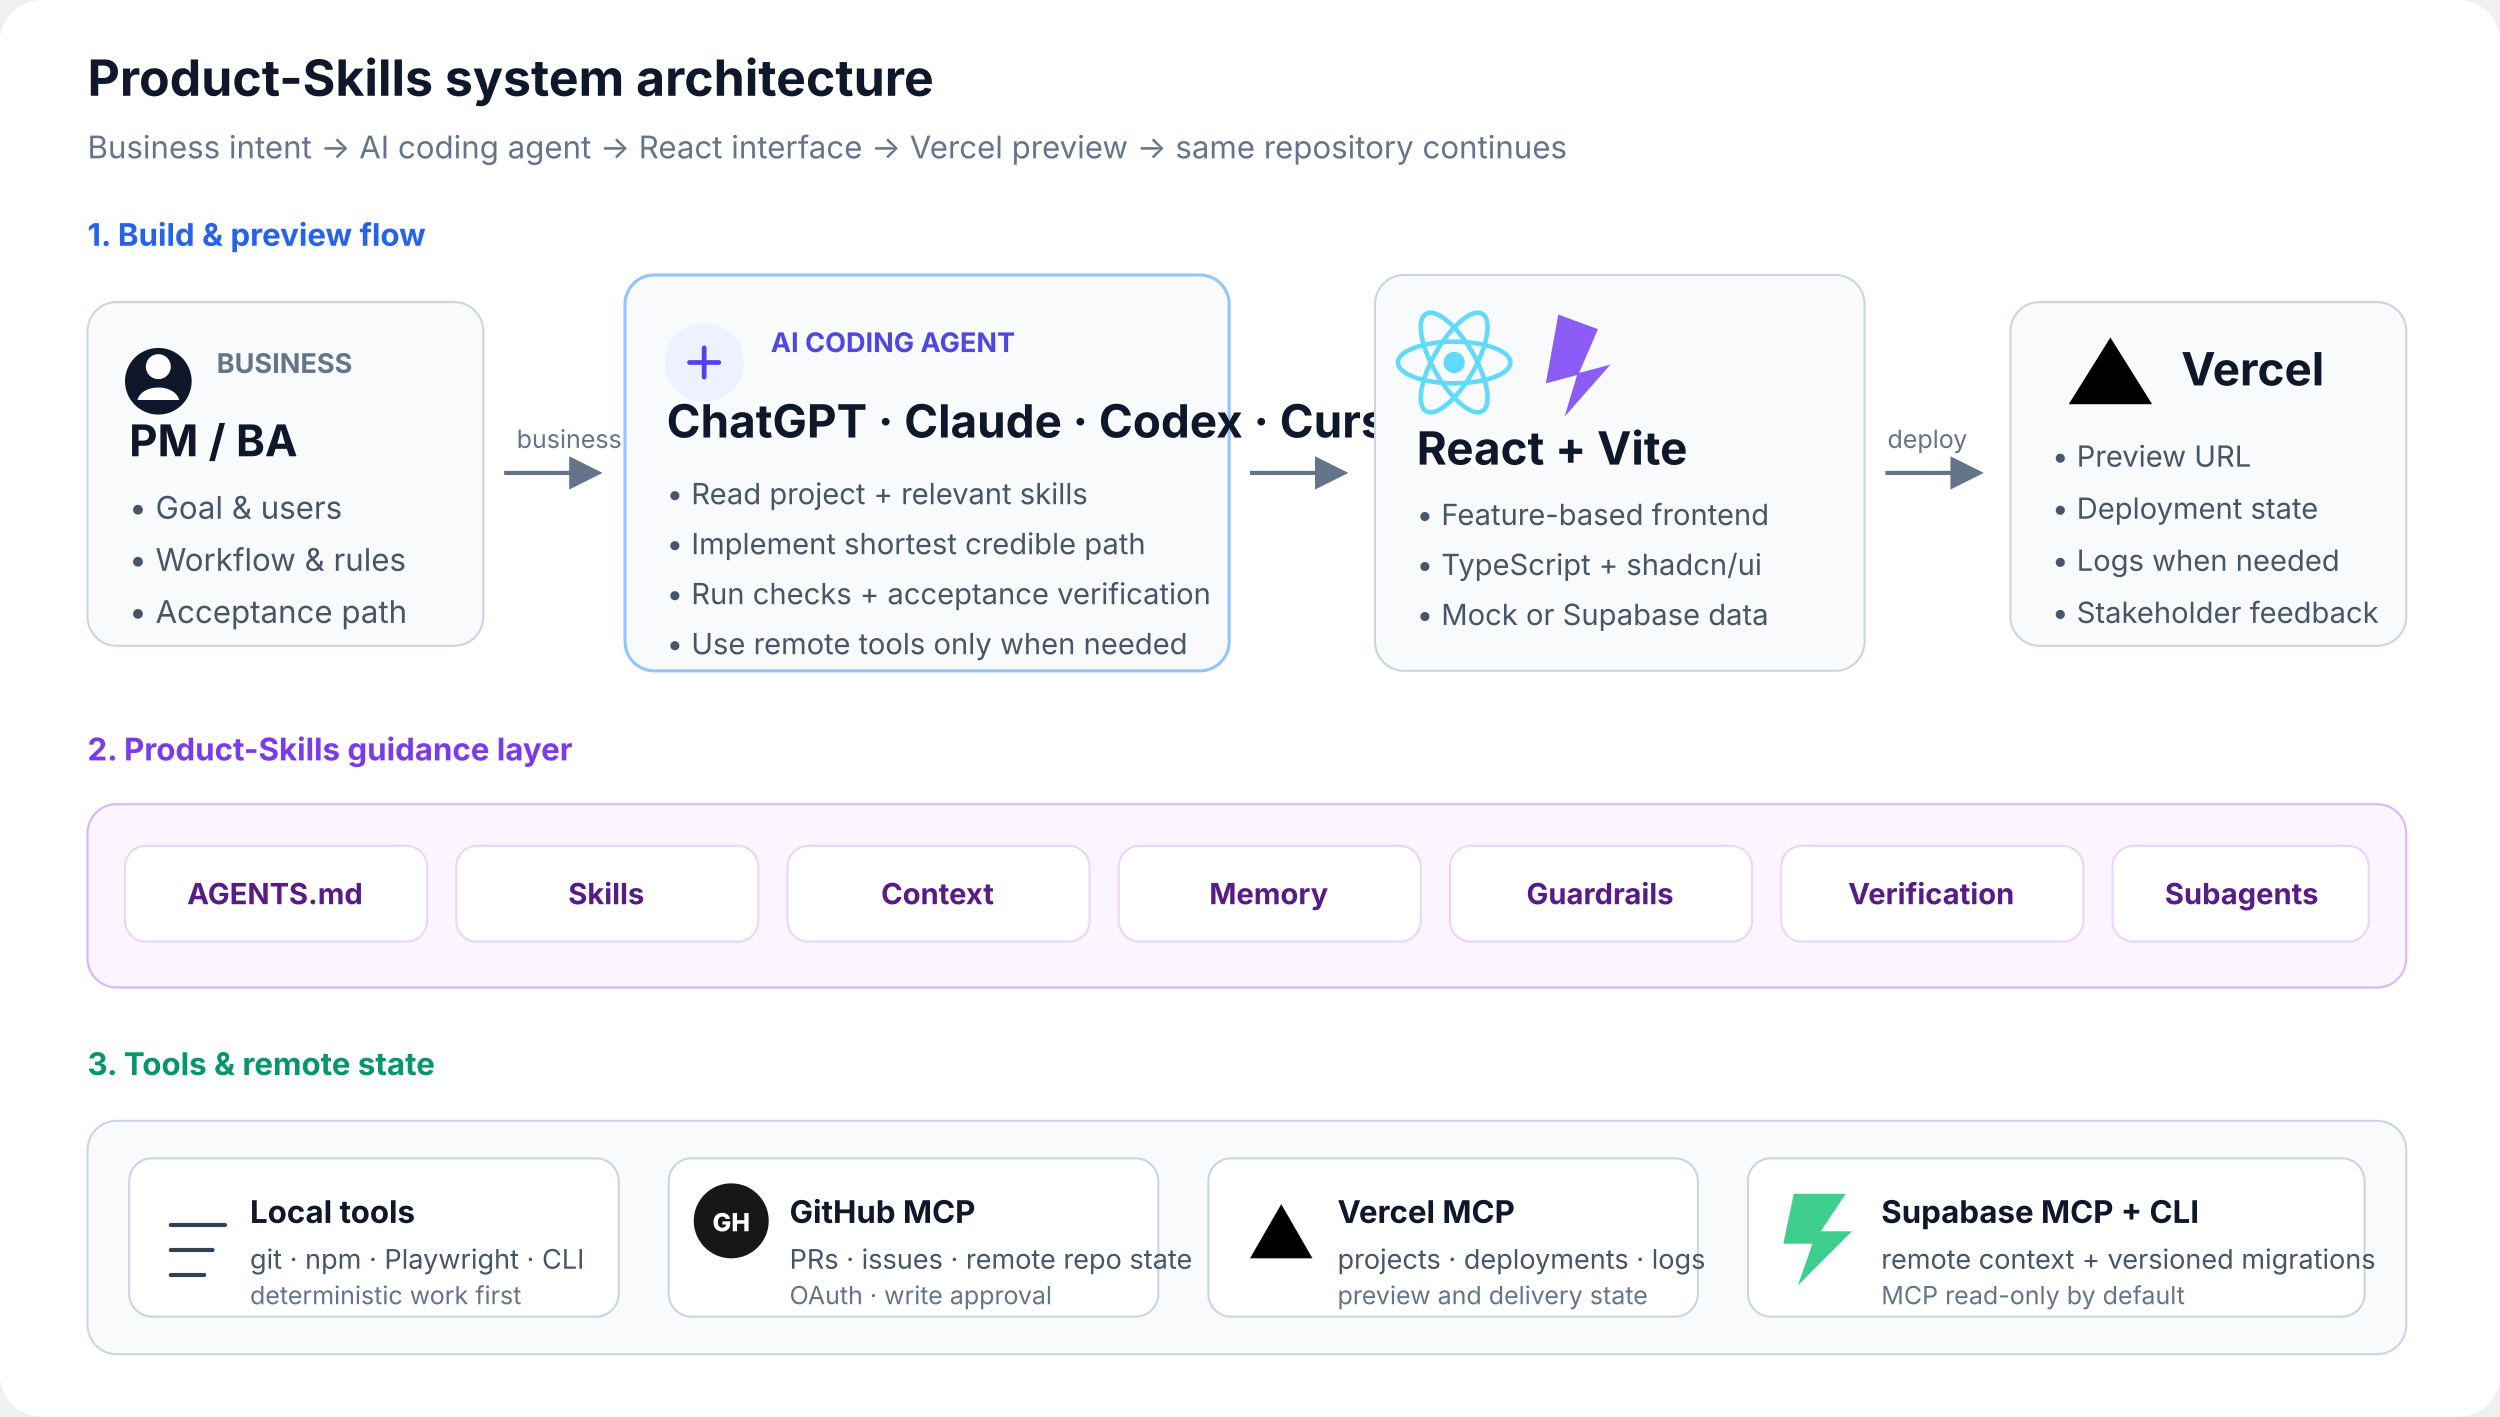
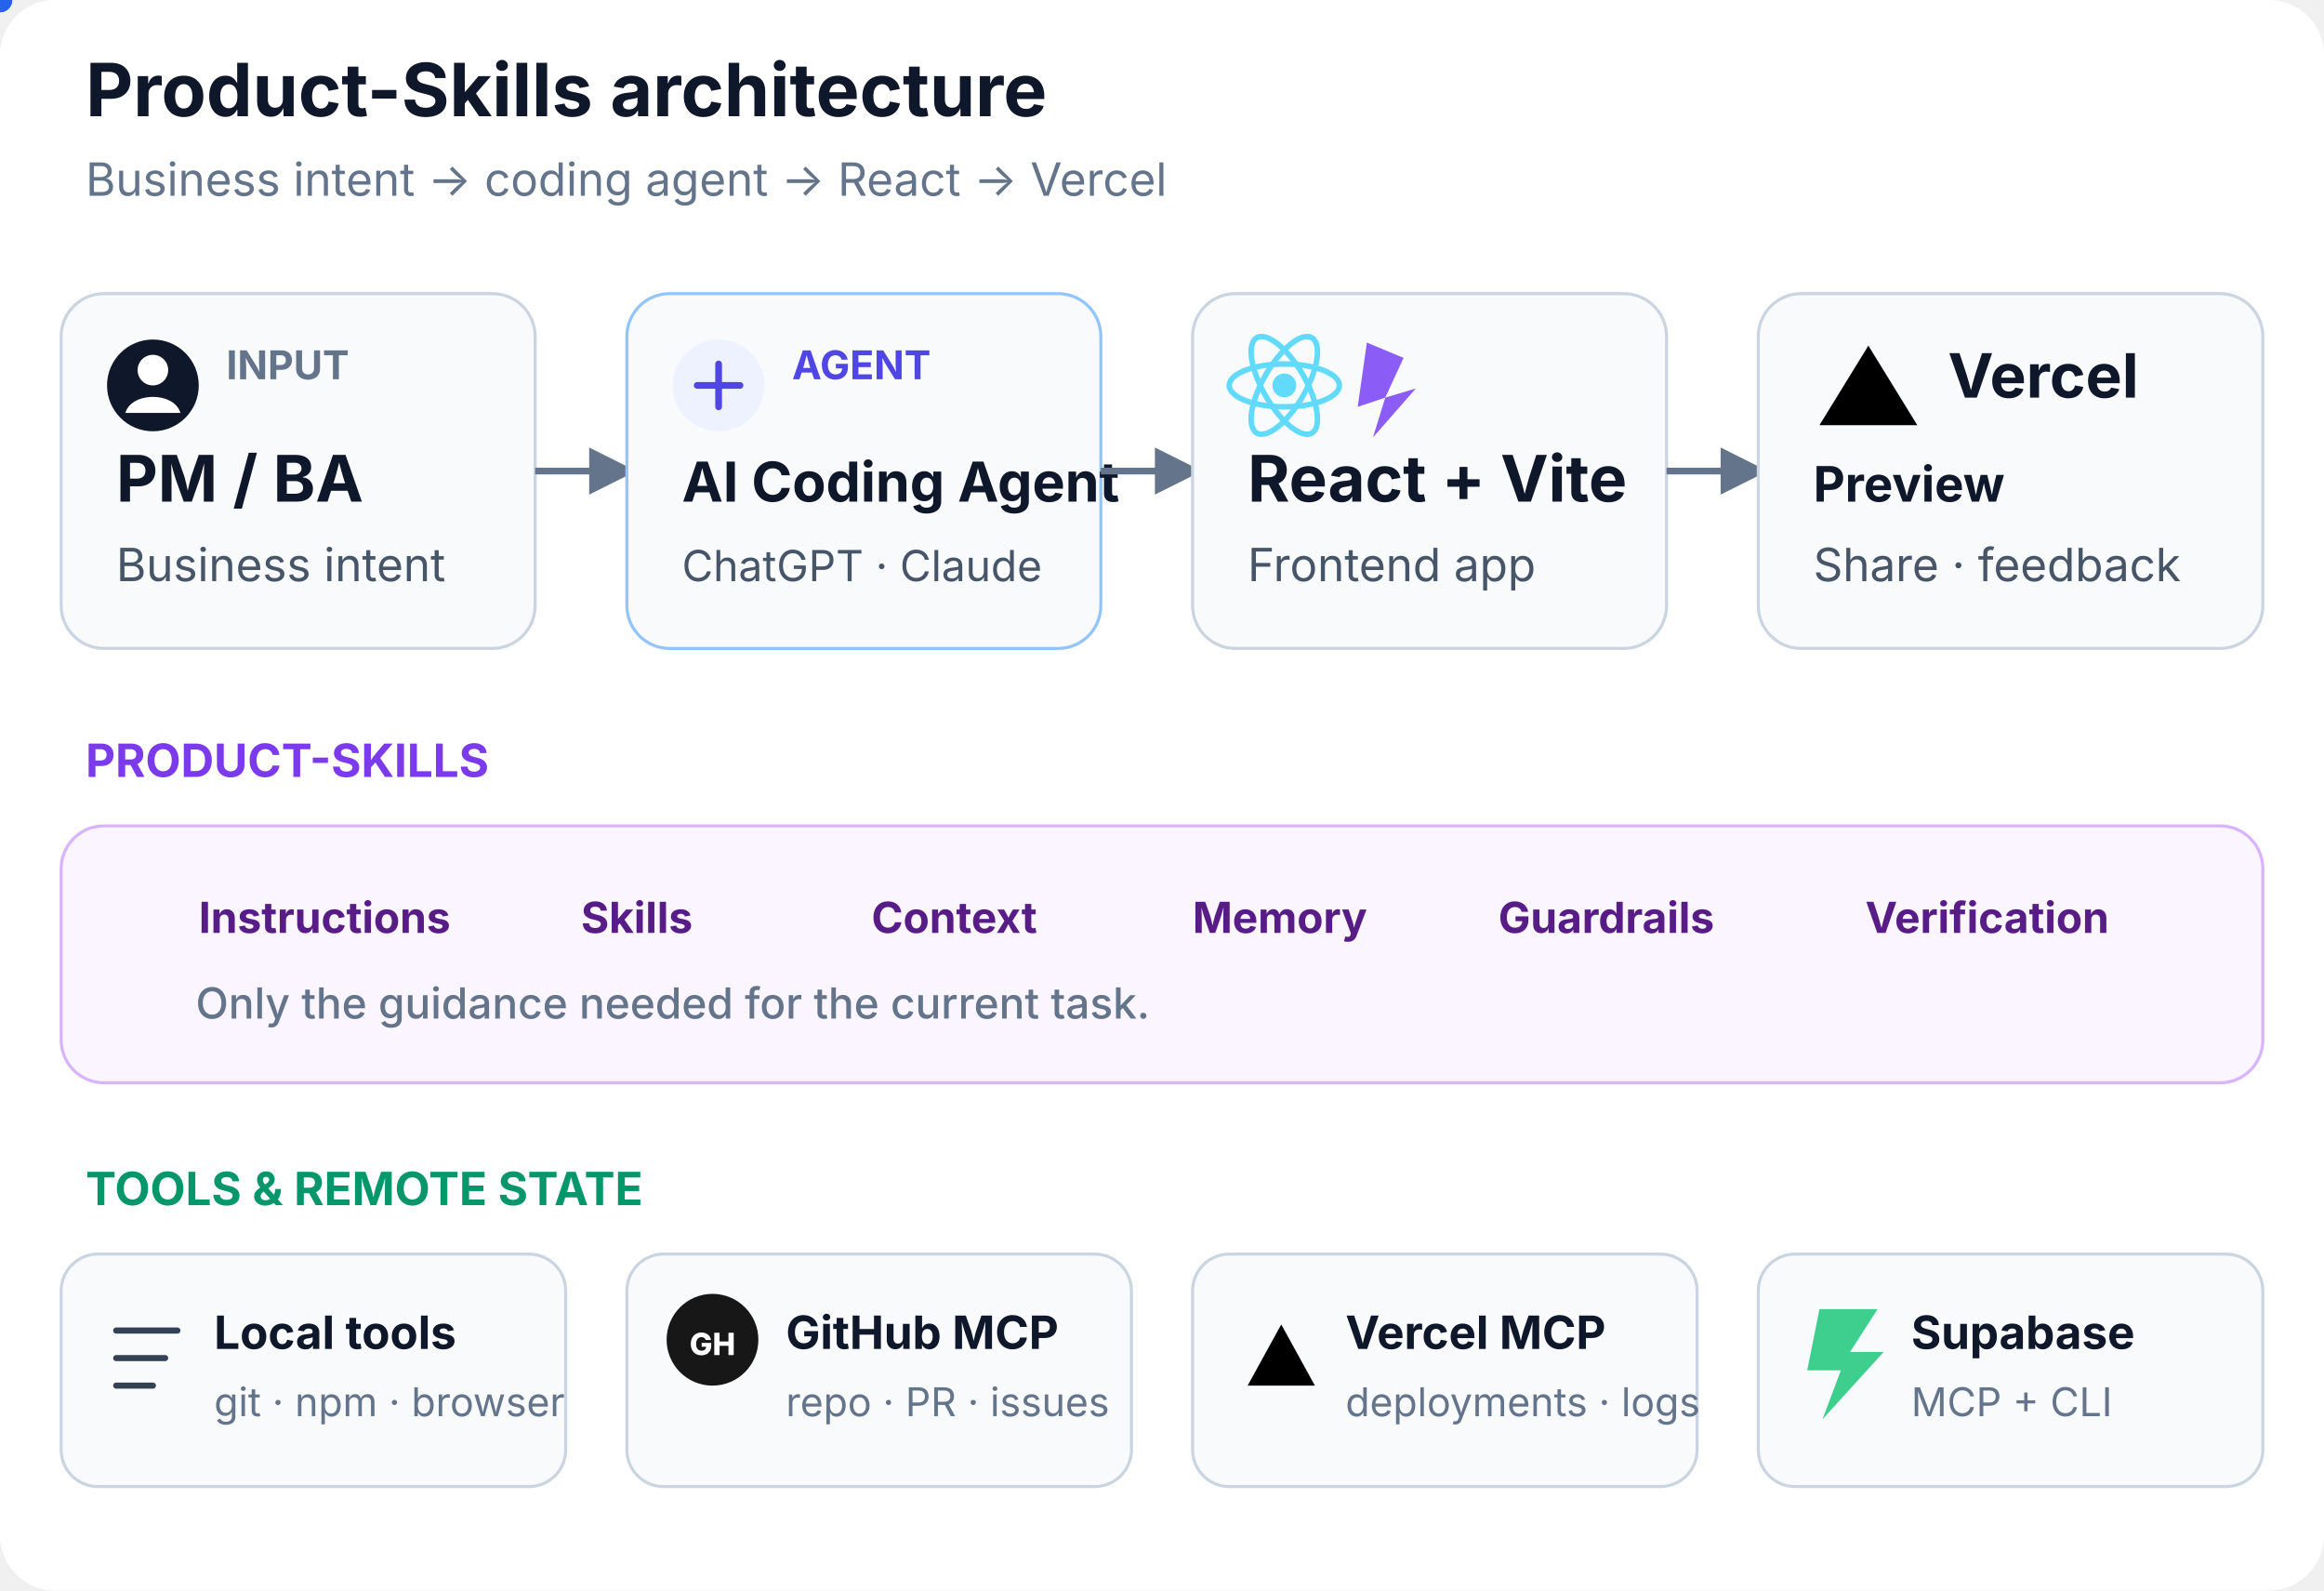
- <svg xmlns="http://www.w3.org/2000/svg" width="1200" height="680" viewBox="0 0 1200 680" role="img" aria-labelledby="title desc">
+ <svg xmlns="http://www.w3.org/2000/svg" width="760" height="520" viewBox="0 0 760 520" role="img" aria-labelledby="title desc">
  <defs>
-     <marker id="arrow" viewBox="0 0 10 10" refX="8" refY="5" markerWidth="8" markerHeight="8" orient="auto">
+     <marker id="arrow" viewBox="0 0 10 10" refX="8" refY="5" markerWidth="7" markerHeight="7" orient="auto">
      <path d="M0 0 L10 5 L0 10 Z" fill="#64748b" />
    </marker>
+     <path id="flow1" d="M175 154 H205" />
+     <path id="flow2" d="M360 154 H390" />
+     <path id="flow3" d="M545 154 H575" />
  </defs>
-   <rect width="1200" height="680" rx="20" fill="#ffffff" />
-   <text x="42" y="46" font-family="system-ui,-apple-system,Segoe UI,sans-serif" font-size="24" font-weight="750" fill="#0f172a">Product-Skills system architecture</text>
-   <text x="42" y="76" font-family="system-ui,-apple-system,Segoe UI,sans-serif" font-size="15" fill="#64748b">Business intent → AI coding agent → React interface → Vercel preview → same repository continues</text>
-   <text x="42" y="118" font-family="system-ui,-apple-system,Segoe UI,sans-serif" font-size="15" font-weight="700" fill="#2563eb">1. Build &amp; preview flow</text>
-   <g transform="translate(42 145)" font-family="system-ui,-apple-system,Segoe UI,sans-serif">
-     <rect width="190" height="165" rx="14" fill="#f8fafc" stroke="#cbd5e1" />
-     <circle cx="34" cy="38" r="16" fill="#0f172a" />
-     <circle cx="34" cy="31" r="6" fill="#fff" />
-     <path d="M24 47c2-8 18-8 20 0" fill="#fff" />
-     <text x="62" y="34" font-size="13" font-weight="700" fill="#64748b">BUSINESS</text>
-     <text x="20" y="74" font-size="21" font-weight="750" fill="#0f172a">PM / BA</text>
-     <text x="20" y="104" font-size="15" fill="#475569">• Goal &amp; users</text>
-     <text x="20" y="129" font-size="15" fill="#475569">• Workflow &amp; rules</text>
-     <text x="20" y="154" font-size="15" fill="#475569">• Acceptance path</text>
-   </g>
-   <path d="M242 227 H286" stroke="#64748b" stroke-width="2" fill="none" marker-end="url(#arrow)" />
-   <text x="248" y="215" font-family="system-ui,-apple-system,Segoe UI,sans-serif" font-size="12" fill="#64748b">business request</text>
-   <g transform="translate(300 132)" font-family="system-ui,-apple-system,Segoe UI,sans-serif">
-     <rect width="290" height="190" rx="14" fill="#f8fafc" stroke="#93c5fd" stroke-width="1.5" />
-     <circle cx="38" cy="42" r="19" fill="#eef2ff" />
-     <path d="M31 42h14M38 35v14" stroke="#4f46e5" stroke-width="2.3" stroke-linecap="round" />
-     <text x="70" y="37" font-size="13" font-weight="700" fill="#4f46e5">AI CODING AGENT</text>
-     <text x="20" y="78" font-size="22" font-weight="750" fill="#0f172a">ChatGPT · Claude · Codex · Cursor</text>
-     <text x="20" y="110" font-size="14" fill="#475569">• Read project + relevant skills</text>
-     <text x="20" y="134" font-size="14" fill="#475569">• Implement shortest credible path</text>
-     <text x="20" y="158" font-size="14" fill="#475569">• Run checks + acceptance verification</text>
-     <text x="20" y="182" font-size="14" fill="#475569">• Use remote tools only when needed</text>
-   </g>
-   <path d="M600 227 H644" stroke="#64748b" stroke-width="2" fill="none" marker-end="url(#arrow)" />
-   <g transform="translate(660 132)" font-family="system-ui,-apple-system,Segoe UI,sans-serif">
-     <rect width="235" height="190" rx="14" fill="#f8fafc" stroke="#cbd5e1" />
-     <g transform="translate(38 42)" stroke="#61dafb" fill="none" stroke-width="2.2">
-       <ellipse rx="27" ry="10" />
-       <ellipse rx="27" ry="10" transform="rotate(60)" />
-       <ellipse rx="27" ry="10" transform="rotate(120)" />
-       <circle r="4" fill="#61dafb" />
+   <rect width="760" height="520" rx="18" fill="#ffffff" />
+   <text x="28" y="38" font-family="system-ui,-apple-system,Segoe UI,sans-serif" font-size="24" font-weight="750" fill="#0f172a">Product-Skills architecture</text>
+   <text x="28" y="64" font-family="system-ui,-apple-system,Segoe UI,sans-serif" font-size="15" fill="#64748b">Business intent → coding agent → React → Vercel</text>
+   <g font-family="system-ui,-apple-system,Segoe UI,sans-serif">
+     <g transform="translate(20 96)">
+       <rect width="155" height="116" rx="14" fill="#f8fafc" stroke="#cbd5e1" />
+       <circle cx="30" cy="30" r="15" fill="#0f172a" />
+       <circle cx="30" cy="25" r="5" fill="#fff" />
+       <path d="M21 39c2-7 16-7 18 0" fill="#fff" />
+       <text x="54" y="28" font-size="13" font-weight="700" fill="#64748b">INPUT</text>
+       <text x="18" y="68" font-size="21" font-weight="750" fill="#0f172a">PM / BA</text>
+       <text x="18" y="94" font-size="15" fill="#475569">Business intent</text>
    </g>
-     <path d="M88 19 L107 26 L98 47 L113 43 L91 68 L97 48 L82 52 Z" fill="#8b5cf6" />
-     <text x="20" y="91" font-size="22" font-weight="750" fill="#0f172a">React + Vite</text>
-     <text x="20" y="120" font-size="14" fill="#475569">• Feature-based frontend</text>
-     <text x="20" y="144" font-size="14" fill="#475569">• TypeScript + shadcn/ui</text>
-     <text x="20" y="168" font-size="14" fill="#475569">• Mock or Supabase data</text>
-   </g>
-   <path d="M905 227 H949" stroke="#64748b" stroke-width="2" fill="none" marker-end="url(#arrow)" />
-   <text x="906" y="215" font-family="system-ui,-apple-system,Segoe UI,sans-serif" font-size="12" fill="#64748b">deploy</text>
-   <g transform="translate(965 145)" font-family="system-ui,-apple-system,Segoe UI,sans-serif">
-     <rect width="190" height="165" rx="14" fill="#f8fafc" stroke="#cbd5e1" />
-     <path d="M28 49 L48 17 L68 49 Z" fill="#000" />
-     <text x="82" y="40" font-size="22" font-weight="750" fill="#0f172a">Vercel</text>
-     <text x="20" y="79" font-size="14" fill="#475569">• Preview URL</text>
-     <text x="20" y="104" font-size="14" fill="#475569">• Deployment state</text>
-     <text x="20" y="129" font-size="14" fill="#475569">• Logs when needed</text>
-     <text x="20" y="154" font-size="14" fill="#475569">• Stakeholder feedback</text>
-   </g>
-   <text x="42" y="365" font-family="system-ui,-apple-system,Segoe UI,sans-serif" font-size="15" font-weight="700" fill="#7c3aed">2. Product-Skills guidance layer</text>
-   <g transform="translate(42 386)" font-family="system-ui,-apple-system,Segoe UI,sans-serif">
-     <rect width="1113" height="88" rx="14" fill="#faf5ff" stroke="#d8b4fe" />
-     <g font-size="14" font-weight="700" fill="#581c87">
-       <rect x="18" y="20" width="145" height="46" rx="10" fill="#fff" stroke="#e9d5ff" />
-       <text x="90" y="48" text-anchor="middle">AGENTS.md</text>
-       <rect x="177" y="20" width="145" height="46" rx="10" fill="#fff" stroke="#e9d5ff" />
-       <text x="249" y="48" text-anchor="middle">Skills</text>
-       <rect x="336" y="20" width="145" height="46" rx="10" fill="#fff" stroke="#e9d5ff" />
-       <text x="408" y="48" text-anchor="middle">Context</text>
-       <rect x="495" y="20" width="145" height="46" rx="10" fill="#fff" stroke="#e9d5ff" />
-       <text x="567" y="48" text-anchor="middle">Memory</text>
-       <rect x="654" y="20" width="145" height="46" rx="10" fill="#fff" stroke="#e9d5ff" />
-       <text x="726" y="48" text-anchor="middle">Guardrails</text>
-       <rect x="813" y="20" width="145" height="46" rx="10" fill="#fff" stroke="#e9d5ff" />
-       <text x="885" y="48" text-anchor="middle">Verification</text>
-       <rect x="972" y="20" width="123" height="46" rx="10" fill="#fff" stroke="#e9d5ff" />
-       <text x="1034" y="48" text-anchor="middle">Subagents</text>
+     <use href="#flow1" stroke="#64748b" stroke-width="2.2" fill="none" marker-end="url(#arrow)" />
+     <g transform="translate(205 96)">
+       <rect width="155" height="116" rx="14" fill="#f8fafc" stroke="#93c5fd" />
+       <circle cx="30" cy="30" r="15" fill="#eef2ff" />
+       <path d="M23 30h14M30 23v14" stroke="#4f46e5" stroke-width="2.2" stroke-linecap="round" />
+       <text x="54" y="28" font-size="13" font-weight="700" fill="#4f46e5">AGENT</text>
+       <text x="18" y="68" font-size="18" font-weight="750" fill="#0f172a">AI Coding Agent</text>
+       <text x="18" y="94" font-size="14" fill="#475569">ChatGPT · Claude</text>
+     </g>
+     <use href="#flow2" stroke="#64748b" stroke-width="2.2" fill="none" marker-end="url(#arrow)" />
+     <g transform="translate(390 96)">
+       <rect width="155" height="116" rx="14" fill="#f8fafc" stroke="#cbd5e1" />
+       <g transform="translate(30 30)" stroke="#61dafb" fill="none" stroke-width="1.8">
+         <ellipse rx="18" ry="7" />
+         <ellipse rx="18" ry="7" transform="rotate(60)" />
+         <ellipse rx="18" ry="7" transform="rotate(120)" />
+         <circle r="3" fill="#61dafb" />
+       </g>
+       <path d="M57 16 L69 21 L63 34 L73 31 L59 47 L63 34 L54 37 Z" fill="#8b5cf6" />
+       <text x="18" y="68" font-size="21" font-weight="750" fill="#0f172a">React + Vite</text>
+       <text x="18" y="94" font-size="15" fill="#475569">Frontend app</text>
+     </g>
+     <use href="#flow3" stroke="#64748b" stroke-width="2.2" fill="none" marker-end="url(#arrow)" />
+     <g transform="translate(575 96)">
+       <rect width="165" height="116" rx="14" fill="#f8fafc" stroke="#cbd5e1" />
+       <path d="M20 43 L36 17 L52 43 Z" fill="#000" />
+       <text x="62" y="34" font-size="20" font-weight="750" fill="#0f172a">Vercel</text>
+       <text x="18" y="68" font-size="16" font-weight="700" fill="#0f172a">Preview</text>
+       <text x="18" y="94" font-size="15" fill="#475569">Share · feedback</text>
    </g>
  </g>
-   <text x="42" y="516" font-family="system-ui,-apple-system,Segoe UI,sans-serif" font-size="15" font-weight="700" fill="#059669">3. Tools &amp; remote state</text>
-   <g transform="translate(42 538)" font-family="system-ui,-apple-system,Segoe UI,sans-serif">
-     <rect width="1113" height="112" rx="14" fill="#f8fafc" stroke="#cbd5e1" />
-     <g transform="translate(20 18)">
-       <rect width="235" height="76" rx="11" fill="#fff" stroke="#cbd5e1" />
-       <path d="M20 32h26M20 44h20M20 56h16" stroke="#334155" stroke-width="2" stroke-linecap="round" />
-       <text x="58" y="31" font-size="15" font-weight="750" fill="#0f172a">Local tools</text>
-       <text x="58" y="53" font-size="13" fill="#475569">git · npm · Playwright · CLI</text>
-       <text x="58" y="70" font-size="12" fill="#64748b">deterministic work first</text>
+   <g fill="#2563eb">
+     <circle r="4">
+       <animateMotion dur="2.4s" repeatCount="indefinite">
+         <mpath href="#flow1" />
+       </animateMotion>
+     </circle>
+     <circle r="4">
+       <animateMotion dur="2.4s" begin=".8s" repeatCount="indefinite">
+         <mpath href="#flow2" />
+       </animateMotion>
+     </circle>
+     <circle r="4">
+       <animateMotion dur="2.4s" begin="1.6s" repeatCount="indefinite">
+         <mpath href="#flow3" />
+       </animateMotion>
+     </circle>
+   </g>
+   <text x="28" y="254" font-family="system-ui,-apple-system,Segoe UI,sans-serif" font-size="15" font-weight="700" fill="#7c3aed">PRODUCT-SKILLS</text>
+   <rect x="20" y="270" width="720" height="84" rx="14" fill="#faf5ff" stroke="#d8b4fe" />
+   <g font-family="system-ui,-apple-system,Segoe UI,sans-serif" font-size="14" font-weight="700" fill="#581c87">
+     <text x="65" y="305">Instructions</text>
+     <text x="190" y="305">Skills</text>
+     <text x="285" y="305">Context</text>
+     <text x="390" y="305">Memory</text>
+     <text x="490" y="305">Guardrails</text>
+     <text x="610" y="305">Verification</text>
+     <text x="64" y="333" fill="#64748b" font-weight="500">Only the guidance needed for the current task.</text>
+   </g>
+   <text x="28" y="394" font-family="system-ui,-apple-system,Segoe UI,sans-serif" font-size="15" font-weight="700" fill="#059669">TOOLS &amp; REMOTE STATE</text>
+   <g transform="translate(20 410)" font-family="system-ui,-apple-system,Segoe UI,sans-serif">
+     <g>
+       <rect width="165" height="76" rx="12" fill="#f8fafc" stroke="#cbd5e1" />
+       <path d="M18 25h20M18 34h16M18 43h12" stroke="#334155" stroke-width="2" stroke-linecap="round" />
+       <text x="50" y="31" font-size="15" font-weight="750" fill="#0f172a">Local tools</text>
+       <text x="50" y="53" font-size="13" fill="#64748b">git · npm · browser</text>
    </g>
-     <g transform="translate(279 18)">
-       <rect width="235" height="76" rx="11" fill="#fff" stroke="#cbd5e1" />
-       <circle cx="30" cy="30" r="18" fill="#181717" />
-       <text x="30" y="35" text-anchor="middle" font-size="12" font-weight="800" fill="#fff">GH</text>
-       <text x="58" y="31" font-size="15" font-weight="750" fill="#0f172a">GitHub MCP</text>
-       <text x="58" y="53" font-size="13" fill="#475569">PRs · issues · remote repo state</text>
-       <text x="58" y="70" font-size="12" fill="#64748b">OAuth · write approval</text>
+     <g transform="translate(185 0)">
+       <rect width="165" height="76" rx="12" fill="#f8fafc" stroke="#cbd5e1" />
+       <circle cx="28" cy="28" r="15" fill="#181717" />
+       <text x="28" y="33" text-anchor="middle" font-size="10" font-weight="800" fill="#fff">GH</text>
+       <text x="52" y="31" font-size="15" font-weight="750" fill="#0f172a">GitHub MCP</text>
+       <text x="52" y="53" font-size="13" fill="#64748b">repo · PR · issues</text>
    </g>
-     <g transform="translate(538 18)">
-       <rect width="235" height="76" rx="11" fill="#fff" stroke="#cbd5e1" />
-       <path d="M20 48 L35 22 L50 48 Z" fill="#000" />
-       <text x="62" y="31" font-size="15" font-weight="750" fill="#0f172a">Vercel MCP</text>
-       <text x="62" y="53" font-size="13" fill="#475569">projects · deployments · logs</text>
-       <text x="62" y="70" font-size="12" fill="#64748b">preview and delivery state</text>
+     <g transform="translate(370 0)">
+       <rect width="165" height="76" rx="12" fill="#f8fafc" stroke="#cbd5e1" />
+       <path d="M18 43 L29 23 L40 43 Z" fill="#000" />
+       <text x="50" y="31" font-size="15" font-weight="750" fill="#0f172a">Vercel MCP</text>
+       <text x="50" y="53" font-size="13" fill="#64748b">deployments · logs</text>
    </g>
-     <g transform="translate(797 18)">
-       <rect width="296" height="76" rx="11" fill="#fff" stroke="#cbd5e1" />
-       <path d="M22 17 L47 17 L35 35 L50 35 L24 61 L31 41 L17 41 Z" fill="#3ecf8e" />
-       <text x="64" y="31" font-size="15" font-weight="750" fill="#0f172a">Supabase MCP + CLI</text>
-       <text x="64" y="53" font-size="13" fill="#475569">remote context + versioned migrations</text>
-       <text x="64" y="70" font-size="12" fill="#64748b">MCP read-only by default</text>
+     <g transform="translate(555 0)">
+       <rect width="165" height="76" rx="12" fill="#f8fafc" stroke="#cbd5e1" />
+       <path d="M20 18 L39 18 L30 32 L41 32 L21 54 L27 38 L16 38 Z" fill="#3ecf8e" />
+       <text x="50" y="31" font-size="15" font-weight="750" fill="#0f172a">Supabase</text>
+       <text x="50" y="53" font-size="13" fill="#64748b">MCP + CLI</text>
    </g>
  </g>
</svg>
